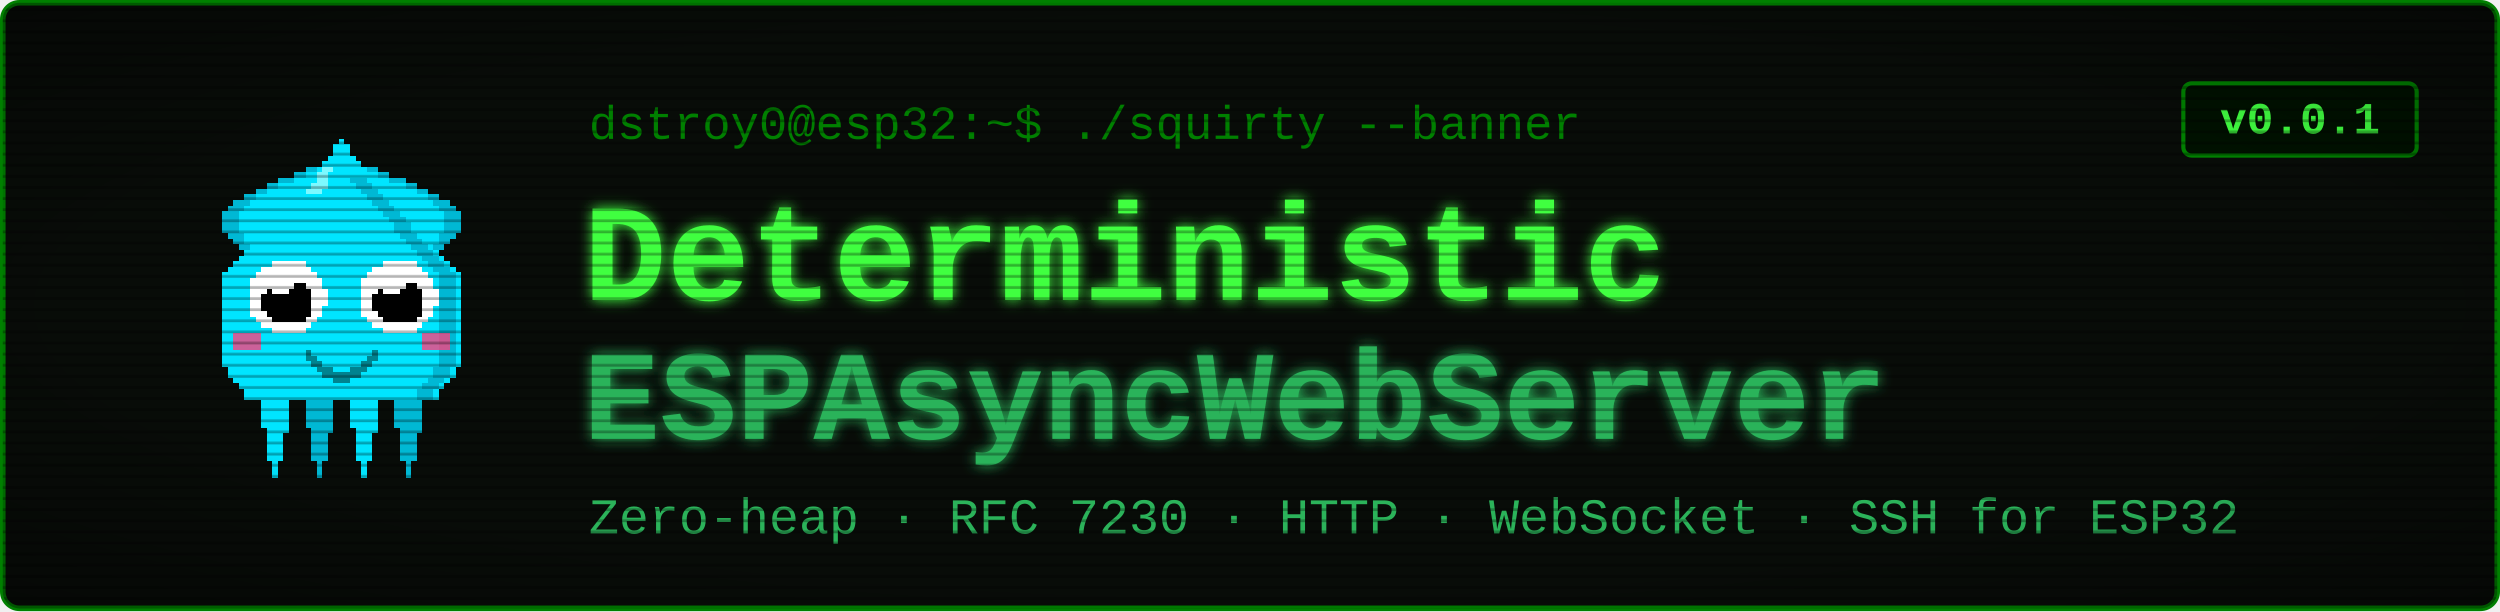
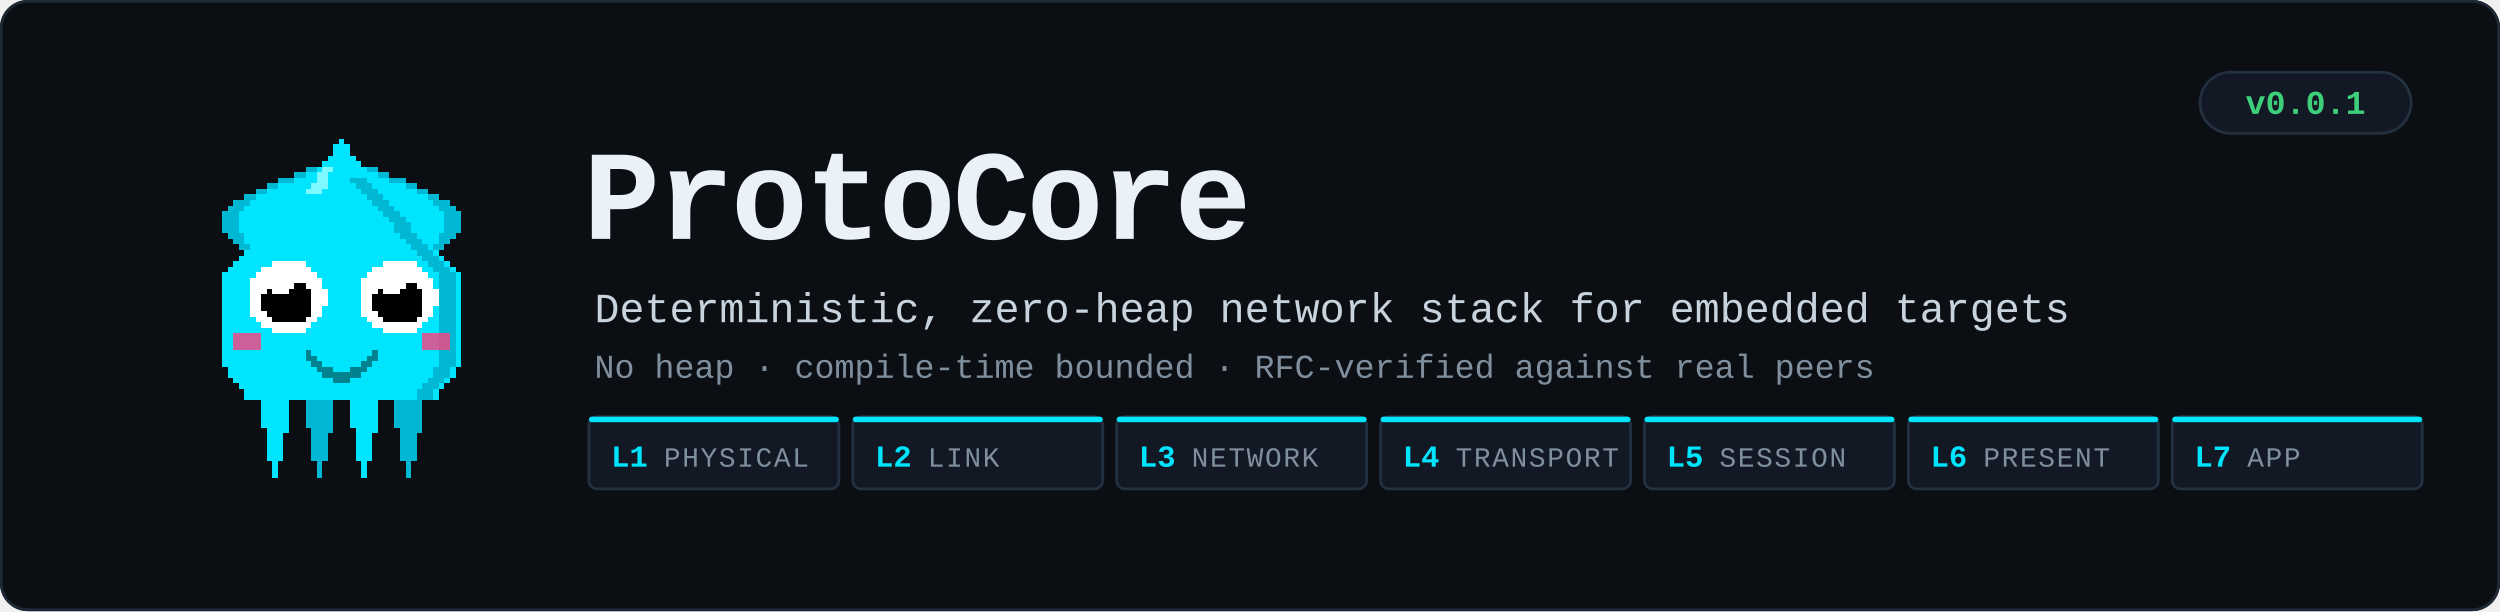
- <svg xmlns="http://www.w3.org/2000/svg" viewBox="0 0 900 220" width="900" height="220" font-family="'Courier New', ui-monospace, monospace">
-   <defs>
-     <filter id="glow" x="-40%" y="-40%" width="180%" height="180%">
-       <feGaussianBlur stdDeviation="2.4" result="b" />
-       <feMerge>
-         <feMergeNode in="b" />
-         <feMergeNode in="SourceGraphic" />
-       </feMerge>
-     </filter>
-     <pattern id="scan" width="4" height="4" patternUnits="userSpaceOnUse">
-       <rect width="4" height="1" y="3" fill="#000000" opacity="0.28" />
-     </pattern>
-     <radialGradient id="vig" cx="50%" cy="50%" r="78%">
-       <stop offset="58%" stop-color="#000000" stop-opacity="0" />
-       <stop offset="100%" stop-color="#000000" stop-opacity="0.45" />
-     </radialGradient>
-   </defs>
-   <rect x="1" y="1" width="898" height="218" rx="6" fill="#080c08" stroke="#008000" stroke-width="2" />
+ <svg xmlns="http://www.w3.org/2000/svg" viewBox="0 0 900 220" width="900" height="220" font-family="ui-monospace, SFMono-Regular, 'Fira Code', Menlo, Consolas, 'Courier New', monospace">
+   <rect width="900" height="220" rx="10" fill="#0b0f14" />
+   <rect x="0.5" y="0.5" width="899" height="219" rx="9.5" fill="none" stroke="#1e2836" />
  <g transform="translate(58,46) scale(2)" shape-rendering="crispEdges">
    <rect x="29" y="6" width="1" height="1" fill="#00e5ff" />
    <rect x="26" y="7" width="3" height="1" fill="#00e5ff" />
    <rect x="24" y="8" width="4" height="1" fill="#00e5ff" />
    <rect x="21" y="9" width="7" height="1" fill="#00e5ff" />
    <rect x="19" y="10" width="8" height="1" fill="#00e5ff" />
    <rect x="17" y="11" width="9" height="1" fill="#00e5ff" />
    <rect x="15" y="12" width="10" height="1" fill="#00e5ff" />
    <rect x="13" y="13" width="11" height="1" fill="#00e5ff" />
    <rect x="12" y="14" width="11" height="1" fill="#00e5ff" />
    <rect x="11" y="15" width="11" height="1" fill="#00e5ff" />
    <rect x="11" y="16" width="10" height="1" fill="#00e5ff" />
    <rect x="11" y="17" width="9" height="1" fill="#00e5ff" />
    <rect x="11" y="18" width="9" height="1" fill="#00e5ff" />
    <rect x="12" y="19" width="7" height="1" fill="#00e5ff" />
    <rect x="13" y="20" width="5" height="1" fill="#00e5ff" />
    <rect x="14" y="21" width="3" height="1" fill="#00e5ff" />
    <rect x="15" y="22" width="1" height="1" fill="#00e5ff" />
    <rect x="29" y="6" width="3" height="1" fill="#00b8d4" />
    <rect x="26" y="7" width="3" height="1" fill="#00b8d4" />
    <rect x="24" y="8" width="2" height="1" fill="#00b8d4" />
    <rect x="21" y="9" width="3" height="1" fill="#00b8d4" />
    <rect x="19" y="10" width="2" height="1" fill="#00b8d4" />
    <rect x="17" y="11" width="2" height="1" fill="#00b8d4" />
    <rect x="15" y="12" width="2" height="1" fill="#00b8d4" />
    <rect x="13" y="13" width="3" height="1" fill="#00b8d4" />
    <rect x="12" y="14" width="3" height="1" fill="#00b8d4" />
    <rect x="11" y="15" width="3" height="1" fill="#00b8d4" />
    <rect x="11" y="16" width="3" height="1" fill="#00b8d4" />
    <rect x="11" y="17" width="3" height="1" fill="#00b8d4" />
    <rect x="11" y="18" width="3" height="1" fill="#00b8d4" />
    <rect x="12" y="19" width="3" height="1" fill="#00b8d4" />
    <rect x="13" y="20" width="2" height="1" fill="#00b8d4" />
    <rect x="14" y="21" width="2" height="1" fill="#00b8d4" />
    <rect x="15" y="22" width="2" height="1" fill="#00b8d4" />
    <rect x="35" y="6" width="1" height="1" fill="#00e5ff" />
    <rect x="36" y="7" width="3" height="1" fill="#00e5ff" />
    <rect x="37" y="8" width="4" height="1" fill="#00e5ff" />
    <rect x="37" y="9" width="7" height="1" fill="#00e5ff" />
    <rect x="38" y="10" width="8" height="1" fill="#00e5ff" />
    <rect x="39" y="11" width="9" height="1" fill="#00e5ff" />
    <rect x="40" y="12" width="10" height="1" fill="#00e5ff" />
    <rect x="41" y="13" width="11" height="1" fill="#00e5ff" />
    <rect x="42" y="14" width="11" height="1" fill="#00e5ff" />
    <rect x="43" y="15" width="11" height="1" fill="#00e5ff" />
    <rect x="44" y="16" width="10" height="1" fill="#00e5ff" />
    <rect x="45" y="17" width="9" height="1" fill="#00e5ff" />
    <rect x="45" y="18" width="9" height="1" fill="#00e5ff" />
    <rect x="46" y="19" width="7" height="1" fill="#00e5ff" />
    <rect x="47" y="20" width="5" height="1" fill="#00e5ff" />
    <rect x="48" y="21" width="3" height="1" fill="#00e5ff" />
    <rect x="49" y="22" width="1" height="1" fill="#00e5ff" />
    <rect x="33" y="6" width="3" height="1" fill="#00b8d4" />
    <rect x="36" y="7" width="3" height="1" fill="#00b8d4" />
    <rect x="39" y="8" width="2" height="1" fill="#00b8d4" />
    <rect x="41" y="9" width="3" height="1" fill="#00b8d4" />
    <rect x="44" y="10" width="2" height="1" fill="#00b8d4" />
    <rect x="46" y="11" width="2" height="1" fill="#00b8d4" />
    <rect x="48" y="12" width="2" height="1" fill="#00b8d4" />
    <rect x="49" y="13" width="3" height="1" fill="#00b8d4" />
    <rect x="50" y="14" width="3" height="1" fill="#00b8d4" />
    <rect x="51" y="15" width="3" height="1" fill="#00b8d4" />
    <rect x="51" y="16" width="3" height="1" fill="#00b8d4" />
    <rect x="51" y="17" width="3" height="1" fill="#00b8d4" />
    <rect x="51" y="18" width="3" height="1" fill="#00b8d4" />
    <rect x="50" y="19" width="3" height="1" fill="#00b8d4" />
    <rect x="50" y="20" width="2" height="1" fill="#00b8d4" />
    <rect x="49" y="21" width="2" height="1" fill="#00b8d4" />
    <rect x="48" y="22" width="2" height="1" fill="#00b8d4" />
    <rect x="17" y="46" width="7" height="1" fill="#00e5ff" />
    <rect x="17" y="47" width="7" height="1" fill="#00e5ff" />
    <rect x="17" y="48" width="7" height="1" fill="#00e5ff" />
    <rect x="18" y="49" width="5" height="1" fill="#00e5ff" />
    <rect x="18" y="50" width="5" height="1" fill="#00e5ff" />
    <rect x="18" y="51" width="5" height="1" fill="#00e5ff" />
    <rect x="18" y="52" width="5" height="1" fill="#00e5ff" />
    <rect x="18" y="53" width="5" height="1" fill="#00e5ff" />
    <rect x="19" y="54" width="4" height="1" fill="#00e5ff" />
    <rect x="19" y="55" width="3" height="1" fill="#00e5ff" />
    <rect x="19" y="56" width="3" height="1" fill="#00e5ff" />
    <rect x="19" y="57" width="3" height="1" fill="#00e5ff" />
    <rect x="19" y="58" width="3" height="1" fill="#00e5ff" />
    <rect x="19" y="59" width="3" height="1" fill="#00e5ff" />
    <rect x="20" y="60" width="1" height="1" fill="#00e5ff" />
    <rect x="20" y="61" width="1" height="1" fill="#00e5ff" />
    <rect x="20" y="62" width="1" height="1" fill="#00e5ff" />
    <rect x="25" y="46" width="7" height="1" fill="#00b8d4" />
    <rect x="25" y="47" width="7" height="1" fill="#00b8d4" />
    <rect x="25" y="48" width="7" height="1" fill="#00b8d4" />
    <rect x="26" y="49" width="5" height="1" fill="#00b8d4" />
    <rect x="26" y="50" width="5" height="1" fill="#00b8d4" />
    <rect x="26" y="51" width="5" height="1" fill="#00b8d4" />
    <rect x="26" y="52" width="5" height="1" fill="#00b8d4" />
    <rect x="26" y="53" width="5" height="1" fill="#00b8d4" />
    <rect x="27" y="54" width="4" height="1" fill="#00b8d4" />
    <rect x="27" y="55" width="3" height="1" fill="#00b8d4" />
    <rect x="27" y="56" width="3" height="1" fill="#00b8d4" />
    <rect x="27" y="57" width="3" height="1" fill="#00b8d4" />
    <rect x="27" y="58" width="3" height="1" fill="#00b8d4" />
    <rect x="27" y="59" width="3" height="1" fill="#00b8d4" />
    <rect x="28" y="60" width="1" height="1" fill="#00b8d4" />
    <rect x="28" y="61" width="1" height="1" fill="#00b8d4" />
    <rect x="28" y="62" width="1" height="1" fill="#00b8d4" />
    <rect x="33" y="46" width="7" height="1" fill="#00e5ff" />
    <rect x="33" y="47" width="7" height="1" fill="#00e5ff" />
    <rect x="33" y="48" width="7" height="1" fill="#00e5ff" />
    <rect x="34" y="49" width="5" height="1" fill="#00e5ff" />
    <rect x="34" y="50" width="5" height="1" fill="#00e5ff" />
    <rect x="34" y="51" width="5" height="1" fill="#00e5ff" />
    <rect x="34" y="52" width="5" height="1" fill="#00e5ff" />
    <rect x="34" y="53" width="5" height="1" fill="#00e5ff" />
    <rect x="35" y="54" width="4" height="1" fill="#00e5ff" />
    <rect x="35" y="55" width="3" height="1" fill="#00e5ff" />
    <rect x="35" y="56" width="3" height="1" fill="#00e5ff" />
    <rect x="35" y="57" width="3" height="1" fill="#00e5ff" />
    <rect x="35" y="58" width="3" height="1" fill="#00e5ff" />
    <rect x="35" y="59" width="3" height="1" fill="#00e5ff" />
    <rect x="36" y="60" width="1" height="1" fill="#00e5ff" />
    <rect x="36" y="61" width="1" height="1" fill="#00e5ff" />
    <rect x="36" y="62" width="1" height="1" fill="#00e5ff" />
    <rect x="41" y="46" width="7" height="1" fill="#00b8d4" />
    <rect x="41" y="47" width="7" height="1" fill="#00b8d4" />
    <rect x="41" y="48" width="7" height="1" fill="#00b8d4" />
    <rect x="42" y="49" width="5" height="1" fill="#00b8d4" />
    <rect x="42" y="50" width="5" height="1" fill="#00b8d4" />
    <rect x="42" y="51" width="5" height="1" fill="#00b8d4" />
    <rect x="42" y="52" width="5" height="1" fill="#00b8d4" />
    <rect x="42" y="53" width="5" height="1" fill="#00b8d4" />
    <rect x="43" y="54" width="4" height="1" fill="#00b8d4" />
    <rect x="43" y="55" width="3" height="1" fill="#00b8d4" />
    <rect x="43" y="56" width="3" height="1" fill="#00b8d4" />
    <rect x="43" y="57" width="3" height="1" fill="#00b8d4" />
    <rect x="43" y="58" width="3" height="1" fill="#00b8d4" />
    <rect x="43" y="59" width="3" height="1" fill="#00b8d4" />
    <rect x="44" y="60" width="1" height="1" fill="#00b8d4" />
    <rect x="44" y="61" width="1" height="1" fill="#00b8d4" />
    <rect x="44" y="62" width="1" height="1" fill="#00b8d4" />
    <rect x="32" y="2" width="1" height="1" fill="#00e5ff" />
    <rect x="31" y="3" width="3" height="1" fill="#00e5ff" />
    <rect x="31" y="4" width="3" height="1" fill="#00e5ff" />
    <rect x="30" y="5" width="5" height="1" fill="#00e5ff" />
    <rect x="29" y="6" width="7" height="1" fill="#00e5ff" />
    <rect x="28" y="7" width="9" height="1" fill="#00e5ff" />
    <rect x="27" y="8" width="11" height="1" fill="#00e5ff" />
    <rect x="27" y="9" width="11" height="1" fill="#00e5ff" />
    <rect x="26" y="10" width="13" height="1" fill="#00e5ff" />
    <rect x="25" y="11" width="15" height="1" fill="#00e5ff" />
    <rect x="24" y="12" width="17" height="1" fill="#00e5ff" />
    <rect x="23" y="13" width="19" height="1" fill="#00e5ff" />
    <rect x="22" y="14" width="21" height="1" fill="#00e5ff" />
    <rect x="21" y="15" width="23" height="1" fill="#00e5ff" />
    <rect x="20" y="16" width="25" height="1" fill="#00e5ff" />
    <rect x="19" y="17" width="27" height="1" fill="#00e5ff" />
    <rect x="19" y="18" width="27" height="1" fill="#00e5ff" />
    <rect x="18" y="19" width="29" height="1" fill="#00e5ff" />
    <rect x="17" y="20" width="31" height="1" fill="#00e5ff" />
    <rect x="16" y="21" width="33" height="1" fill="#00e5ff" />
    <rect x="15" y="22" width="35" height="1" fill="#00e5ff" />
    <rect x="14" y="23" width="37" height="1" fill="#00e5ff" />
    <rect x="13" y="24" width="39" height="1" fill="#00e5ff" />
    <rect x="12" y="25" width="41" height="1" fill="#00e5ff" />
    <rect x="11" y="26" width="43" height="1" fill="#00e5ff" />
    <rect x="11" y="27" width="43" height="1" fill="#00e5ff" />
    <rect x="11" y="28" width="43" height="1" fill="#00e5ff" />
    <rect x="11" y="29" width="43" height="1" fill="#00e5ff" />
    <rect x="11" y="30" width="43" height="1" fill="#00e5ff" />
    <rect x="11" y="31" width="43" height="1" fill="#00e5ff" />
    <rect x="11" y="32" width="43" height="1" fill="#00e5ff" />
    <rect x="11" y="33" width="43" height="1" fill="#00e5ff" />
    <rect x="11" y="34" width="43" height="1" fill="#00e5ff" />
    <rect x="11" y="35" width="43" height="1" fill="#00e5ff" />
    <rect x="11" y="36" width="43" height="1" fill="#00e5ff" />
    <rect x="11" y="37" width="43" height="1" fill="#00e5ff" />
    <rect x="11" y="38" width="43" height="1" fill="#00e5ff" />
    <rect x="11" y="39" width="43" height="1" fill="#00e5ff" />
    <rect x="11" y="40" width="43" height="1" fill="#00e5ff" />
    <rect x="11" y="41" width="43" height="1" fill="#00e5ff" />
    <rect x="11" y="42" width="43" height="1" fill="#00e5ff" />
    <rect x="12" y="43" width="41" height="1" fill="#00e5ff" />
    <rect x="12" y="44" width="41" height="1" fill="#00e5ff" />
    <rect x="13" y="45" width="39" height="1" fill="#00e5ff" />
    <rect x="14" y="46" width="37" height="1" fill="#00e5ff" />
    <rect x="15" y="47" width="35" height="1" fill="#00e5ff" />
    <rect x="15" y="48" width="35" height="1" fill="#00e5ff" />
    <rect x="34" y="9" width="3" height="1" fill="#00b8d4" />
    <rect x="35" y="10" width="3" height="1" fill="#00b8d4" />
    <rect x="36" y="11" width="3" height="1" fill="#00b8d4" />
    <rect x="37" y="12" width="3" height="1" fill="#00b8d4" />
    <rect x="38" y="13" width="3" height="1" fill="#00b8d4" />
    <rect x="39" y="14" width="3" height="1" fill="#00b8d4" />
    <rect x="40" y="15" width="3" height="1" fill="#00b8d4" />
    <rect x="41" y="16" width="3" height="1" fill="#00b8d4" />
    <rect x="42" y="17" width="3" height="1" fill="#00b8d4" />
    <rect x="42" y="18" width="3" height="1" fill="#00b8d4" />
    <rect x="43" y="19" width="3" height="1" fill="#00b8d4" />
    <rect x="44" y="20" width="3" height="1" fill="#00b8d4" />
    <rect x="45" y="21" width="3" height="1" fill="#00b8d4" />
    <rect x="46" y="22" width="3" height="1" fill="#00b8d4" />
    <rect x="47" y="23" width="3" height="1" fill="#00b8d4" />
    <rect x="48" y="24" width="3" height="1" fill="#00b8d4" />
    <rect x="49" y="25" width="3" height="1" fill="#00b8d4" />
    <rect x="50" y="26" width="3" height="1" fill="#00b8d4" />
    <rect x="50" y="27" width="3" height="1" fill="#00b8d4" />
    <rect x="50" y="28" width="3" height="1" fill="#00b8d4" />
    <rect x="50" y="29" width="3" height="1" fill="#00b8d4" />
    <rect x="50" y="30" width="3" height="1" fill="#00b8d4" />
    <rect x="50" y="31" width="3" height="1" fill="#00b8d4" />
    <rect x="50" y="32" width="3" height="1" fill="#00b8d4" />
    <rect x="50" y="33" width="3" height="1" fill="#00b8d4" />
    <rect x="50" y="34" width="3" height="1" fill="#00b8d4" />
    <rect x="50" y="35" width="3" height="1" fill="#00b8d4" />
    <rect x="50" y="36" width="3" height="1" fill="#00b8d4" />
    <rect x="50" y="37" width="3" height="1" fill="#00b8d4" />
    <rect x="50" y="38" width="3" height="1" fill="#00b8d4" />
    <rect x="50" y="39" width="3" height="1" fill="#00b8d4" />
    <rect x="50" y="40" width="3" height="1" fill="#00b8d4" />
    <rect x="50" y="41" width="3" height="1" fill="#00b8d4" />
    <rect x="50" y="42" width="3" height="1" fill="#00b8d4" />
    <rect x="49" y="43" width="3" height="1" fill="#00b8d4" />
    <rect x="49" y="44" width="3" height="1" fill="#00b8d4" />
    <rect x="48" y="45" width="3" height="1" fill="#00b8d4" />
    <rect x="47" y="46" width="3" height="1" fill="#00b8d4" />
    <rect x="46" y="47" width="3" height="1" fill="#00b8d4" />
    <rect x="46" y="48" width="3" height="1" fill="#00b8d4" />
    <rect x="29" y="7" width="2" height="1" fill="#7df9ff" />
    <rect x="28" y="8" width="2" height="1" fill="#7df9ff" />
    <rect x="28" y="9" width="2" height="1" fill="#7df9ff" />
    <rect x="27" y="10" width="3" height="1" fill="#7df9ff" />
    <rect x="26" y="11" width="3" height="1" fill="#7df9ff" />
    <rect x="13" y="37" width="5" height="3" fill="#ff4081" opacity="0.8" />
    <rect x="47" y="37" width="5" height="3" fill="#ff4081" opacity="0.8" />
    <rect x="20" y="24" width="6" height="1" fill="#ffffff" />
    <rect x="18" y="25" width="9" height="1" fill="#ffffff" />
    <rect x="17" y="26" width="11" height="1" fill="#ffffff" />
    <rect x="16" y="27" width="13" height="1" fill="#ffffff" />
    <rect x="16" y="28" width="13" height="1" fill="#ffffff" />
    <rect x="16" y="29" width="14" height="1" fill="#ffffff" />
    <rect x="16" y="30" width="14" height="1" fill="#ffffff" />
    <rect x="16" y="31" width="14" height="1" fill="#ffffff" />
    <rect x="16" y="32" width="13" height="1" fill="#ffffff" />
    <rect x="16" y="33" width="13" height="1" fill="#ffffff" />
    <rect x="17" y="34" width="11" height="1" fill="#ffffff" />
    <rect x="18" y="35" width="9" height="1" fill="#ffffff" />
    <rect x="20" y="36" width="6" height="1" fill="#ffffff" />
    <rect x="20" y="28" width="6" height="1" fill="#000000" />
    <rect x="19" y="29" width="8" height="1" fill="#000000" />
    <rect x="18" y="30" width="9" height="1" fill="#000000" />
    <rect x="18" y="31" width="9" height="1" fill="#000000" />
    <rect x="18" y="32" width="9" height="1" fill="#000000" />
    <rect x="19" y="33" width="8" height="1" fill="#000000" />
    <rect x="20" y="34" width="6" height="1" fill="#000000" />
    <rect x="20" y="27" width="3" height="1" fill="#ffffff" />
    <rect x="20" y="28" width="4" height="1" fill="#ffffff" />
    <rect x="20" y="29" width="3" height="1" fill="#ffffff" />
    <rect x="40" y="24" width="6" height="1" fill="#ffffff" />
    <rect x="38" y="25" width="9" height="1" fill="#ffffff" />
    <rect x="37" y="26" width="11" height="1" fill="#ffffff" />
    <rect x="36" y="27" width="13" height="1" fill="#ffffff" />
    <rect x="36" y="28" width="13" height="1" fill="#ffffff" />
    <rect x="36" y="29" width="14" height="1" fill="#ffffff" />
    <rect x="36" y="30" width="14" height="1" fill="#ffffff" />
    <rect x="36" y="31" width="14" height="1" fill="#ffffff" />
    <rect x="36" y="32" width="13" height="1" fill="#ffffff" />
    <rect x="36" y="33" width="13" height="1" fill="#ffffff" />
    <rect x="37" y="34" width="11" height="1" fill="#ffffff" />
    <rect x="38" y="35" width="9" height="1" fill="#ffffff" />
    <rect x="40" y="36" width="6" height="1" fill="#ffffff" />
    <rect x="40" y="28" width="6" height="1" fill="#000000" />
    <rect x="39" y="29" width="8" height="1" fill="#000000" />
    <rect x="38" y="30" width="9" height="1" fill="#000000" />
    <rect x="38" y="31" width="9" height="1" fill="#000000" />
    <rect x="38" y="32" width="9" height="1" fill="#000000" />
    <rect x="39" y="33" width="8" height="1" fill="#000000" />
    <rect x="40" y="34" width="6" height="1" fill="#000000" />
    <rect x="40" y="27" width="3" height="1" fill="#ffffff" />
    <rect x="40" y="28" width="4" height="1" fill="#ffffff" />
    <rect x="40" y="29" width="3" height="1" fill="#ffffff" />
    <rect x="26" y="40" width="1" height="2" fill="#00838f" />
    <rect x="27" y="41" width="1" height="2" fill="#00838f" />
    <rect x="28" y="42" width="1" height="2" fill="#00838f" />
    <rect x="29" y="43" width="1" height="2" fill="#00838f" />
    <rect x="30" y="43" width="1" height="2" fill="#00838f" />
    <rect x="31" y="44" width="1" height="2" fill="#00838f" />
    <rect x="32" y="44" width="1" height="2" fill="#00838f" />
    <rect x="33" y="44" width="1" height="2" fill="#00838f" />
    <rect x="34" y="43" width="1" height="2" fill="#00838f" />
    <rect x="35" y="43" width="1" height="2" fill="#00838f" />
    <rect x="36" y="42" width="1" height="2" fill="#00838f" />
    <rect x="37" y="41" width="1" height="2" fill="#00838f" />
    <rect x="38" y="40" width="1" height="2" fill="#00838f" />
  </g>
-   <text x="212" y="50" font-size="17" fill="#008000">dstroy0@esp32:~$ ./squirty --banner</text>
-   <text x="210" y="108" font-size="50" font-weight="700" fill="#40ff40" filter="url(#glow)">Deterministic</text>
-   <text x="210" y="158" font-size="46" font-weight="700" fill="#2bb35a" filter="url(#glow)">ESPAsyncWebServer</text>
-   <text x="212" y="192" font-size="18" fill="#2bb35a">Zero-heap · RFC 7230 · HTTP · WebSocket · SSH for ESP32</text>
-   <rect x="786" y="30" width="84" height="26" rx="3" fill="#001100" stroke="#008000" stroke-width="1.5" />
-   <text x="828" y="48" font-size="16" font-weight="700" fill="#40ff40" text-anchor="middle">v0.0.1</text>
-   <rect x="1" y="1" width="898" height="218" rx="6" fill="url(#scan)" />
-   <rect x="1" y="1" width="898" height="218" rx="6" fill="url(#vig)" />
+   <text x="210" y="86" font-size="46" font-weight="700" fill="#eaf1f8" letter-spacing="-1">ProtoCore</text>
+   <text x="214" y="116" font-size="15" fill="#c8d3de">Deterministic, zero-heap network stack for embedded targets</text>
+   <text x="214" y="136" font-size="12" fill="#808f9e">No heap · compile-time bounded · RFC-verified against real peers</text>
+   <rect x="212" y="150" width="90" height="26" rx="3" fill="#121924" stroke="#22303f" />
+   <rect x="212" y="150" width="90" height="2" rx="1" fill="#00e5ff" />
+   <text x="220" y="168" font-size="11" font-weight="700" fill="#00e5ff">L1</text>
+   <text x="239" y="168" font-size="10" fill="#808f9e" letter-spacing="0.6">PHYSICAL</text>
+   <rect x="307" y="150" width="90" height="26" rx="3" fill="#121924" stroke="#22303f" />
+   <rect x="307" y="150" width="90" height="2" rx="1" fill="#00e5ff" />
+   <text x="315" y="168" font-size="11" font-weight="700" fill="#00e5ff">L2</text>
+   <text x="334" y="168" font-size="10" fill="#808f9e" letter-spacing="0.6">LINK</text>
+   <rect x="402" y="150" width="90" height="26" rx="3" fill="#121924" stroke="#22303f" />
+   <rect x="402" y="150" width="90" height="2" rx="1" fill="#00e5ff" />
+   <text x="410" y="168" font-size="11" font-weight="700" fill="#00e5ff">L3</text>
+   <text x="429" y="168" font-size="10" fill="#808f9e" letter-spacing="0.6">NETWORK</text>
+   <rect x="497" y="150" width="90" height="26" rx="3" fill="#121924" stroke="#22303f" />
+   <rect x="497" y="150" width="90" height="2" rx="1" fill="#00e5ff" />
+   <text x="505" y="168" font-size="11" font-weight="700" fill="#00e5ff">L4</text>
+   <text x="524" y="168" font-size="10" fill="#808f9e" letter-spacing="0.6">TRANSPORT</text>
+   <rect x="592" y="150" width="90" height="26" rx="3" fill="#121924" stroke="#22303f" />
+   <rect x="592" y="150" width="90" height="2" rx="1" fill="#00e5ff" />
+   <text x="600" y="168" font-size="11" font-weight="700" fill="#00e5ff">L5</text>
+   <text x="619" y="168" font-size="10" fill="#808f9e" letter-spacing="0.6">SESSION</text>
+   <rect x="687" y="150" width="90" height="26" rx="3" fill="#121924" stroke="#22303f" />
+   <rect x="687" y="150" width="90" height="2" rx="1" fill="#00e5ff" />
+   <text x="695" y="168" font-size="11" font-weight="700" fill="#00e5ff">L6</text>
+   <text x="714" y="168" font-size="10" fill="#808f9e" letter-spacing="0.6">PRESENT</text>
+   <rect x="782" y="150" width="90" height="26" rx="3" fill="#121924" stroke="#22303f" />
+   <rect x="782" y="150" width="90" height="2" rx="1" fill="#00e5ff" />
+   <text x="790" y="168" font-size="11" font-weight="700" fill="#00e5ff">L7</text>
+   <text x="809" y="168" font-size="10" fill="#808f9e" letter-spacing="0.6">APP</text>
+   <rect x="792" y="26" width="76" height="22" rx="11" fill="#121924" stroke="#22303f" />
+   <text x="830" y="41" font-size="12" font-weight="700" fill="#3ecf7a" text-anchor="middle">v0.0.1</text>
</svg>
